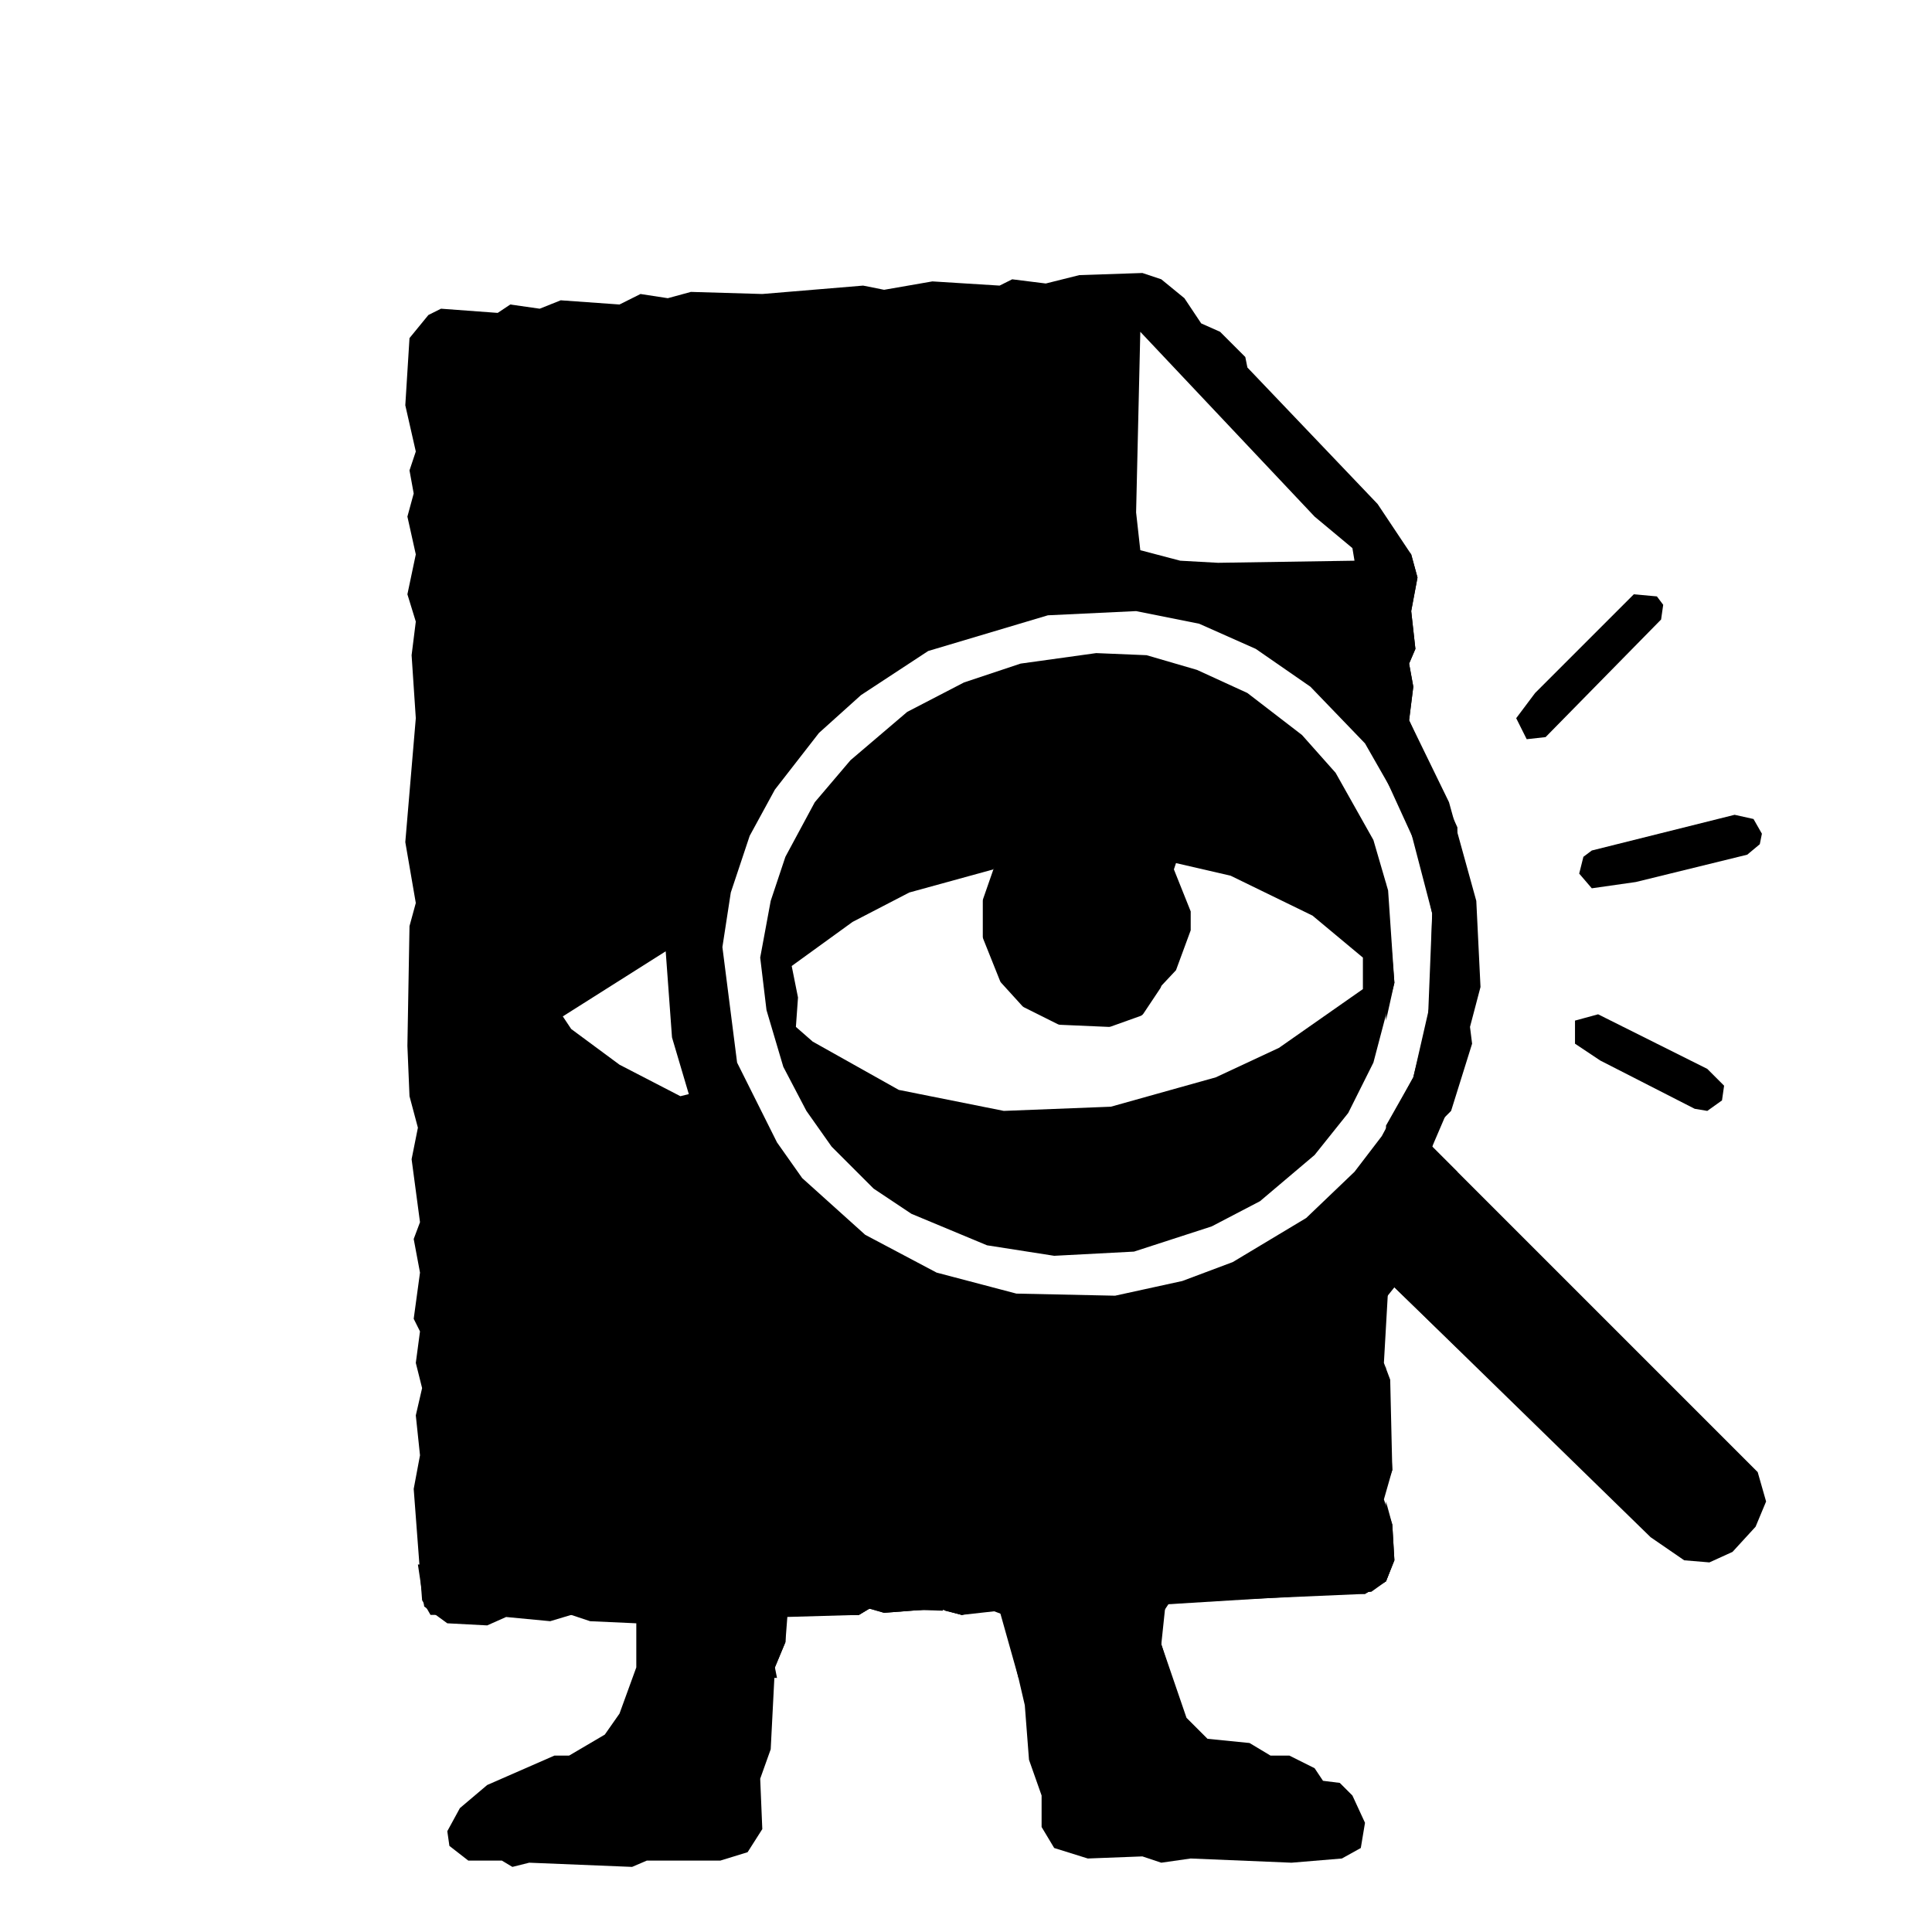
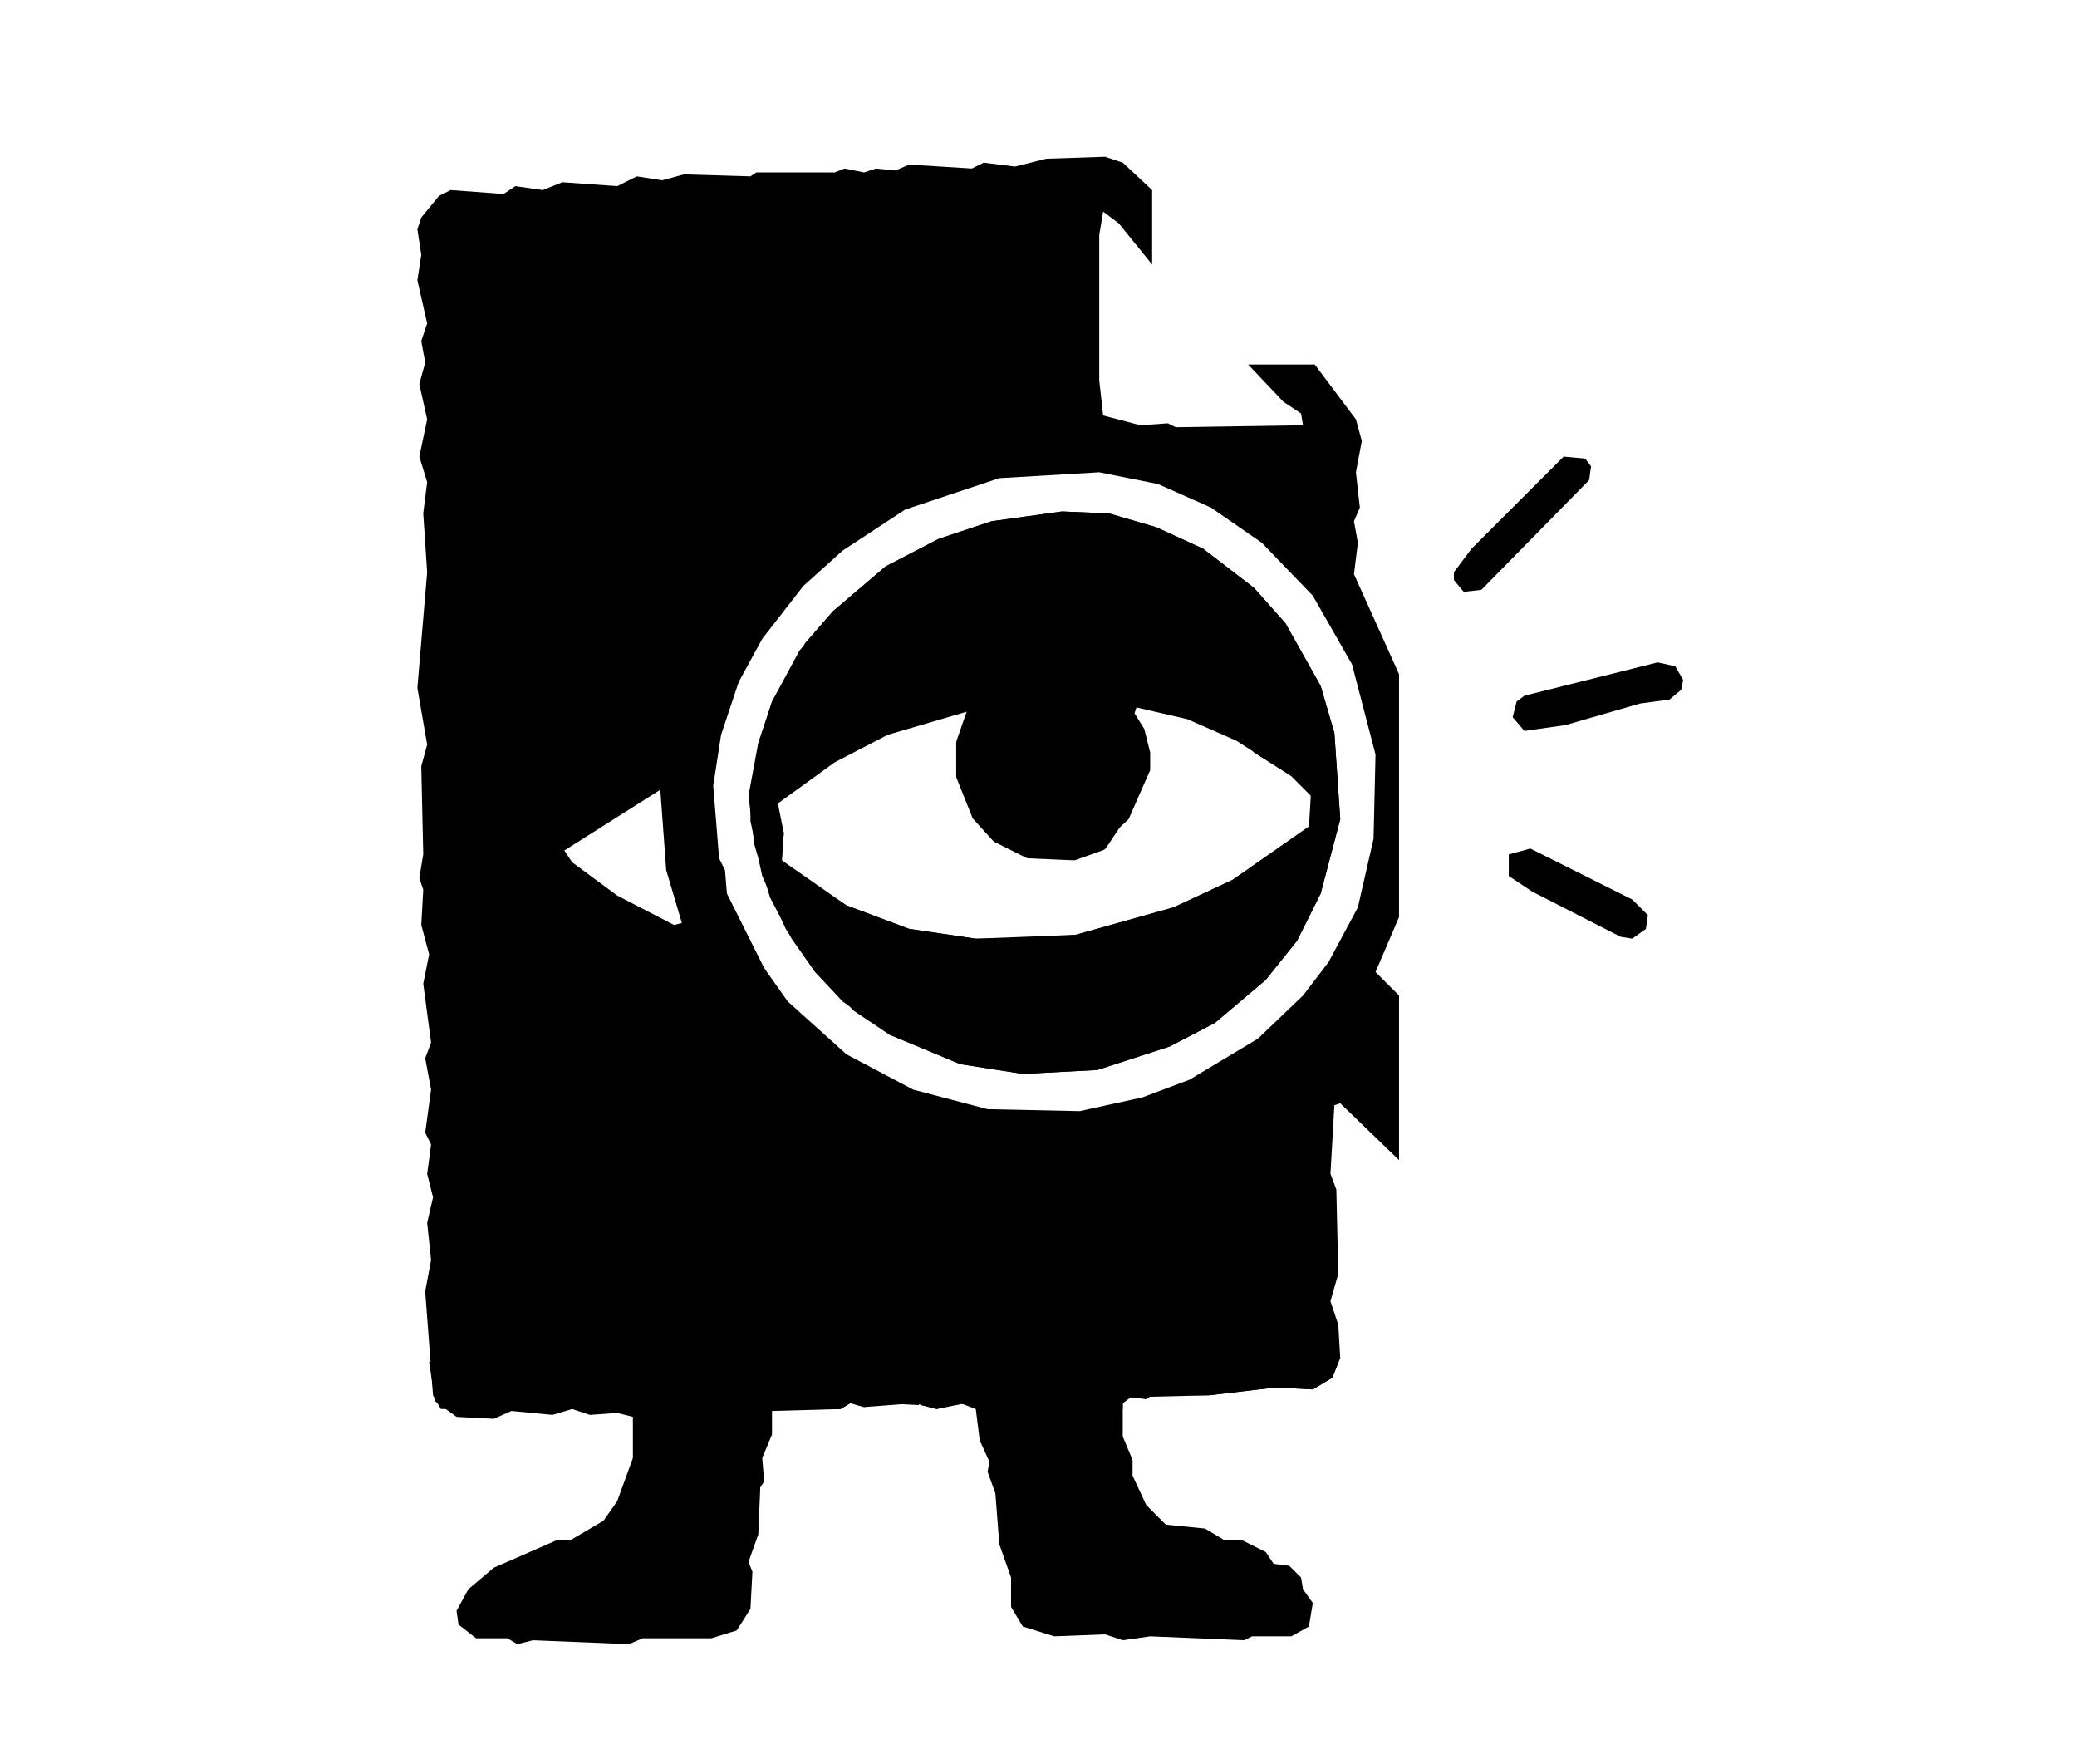
- <svg xmlns="http://www.w3.org/2000/svg" viewBox="170 130 920 920">
-   <style>.ink{fill:currentColor}#pupil{stroke:currentColor;stroke-width:6;stroke-linejoin:round}</style>
-   <path id="body" class="ink" fill-rule="evenodd" clip-rule="evenodd" d="M 716 442 L 692 441 L 656 446 L 629 455 L 602 469 L 575 492 L 558 512 L 544 538 L 537 559 L 532 586 L 535 611 L 543 638 L 554 659 L 566 676 L 586 696 L 604 708 L 640 723 L 672 728 L 710 726 L 747 714 L 770 702 L 796 680 L 812 660 L 824 636 L 834 598 L 831 554 L 824 530 L 806 498 L 790 480 L 764 460 L 740 449 Z M 547 590 L 576 569 L 603 555 L 643 544 L 652 531 L 667 519 L 687 516 L 699 520 L 712 531 L 724 554 L 726 580 L 721 599 L 715 608 L 730 592 L 737 573 L 737 564 L 729 544 L 730 541 L 756 547 L 795 566 L 819 586 L 819 601 L 779 629 L 749 643 L 699 657 L 648 659 L 598 649 L 557 626 L 549 619 L 550 605 Z M 723 263 L 714 260 L 684 261 L 668 265 L 652 263 L 646 266 L 614 264 L 591 268 L 581 266 L 533 270 L 499 269 L 488 272 L 475 270 L 465 275 L 437 273 L 427 277 L 413 275 L 407 279 L 380 277 L 374 280 L 365 291 L 363 323 L 368 345 L 365 354 L 367 365 L 364 376 L 368 394 L 364 413 L 368 426 L 366 442 L 368 472 L 363 531 L 368 560 L 365 571 L 364 628 L 365 652 L 369 667 L 366 682 L 370 712 L 367 720 L 370 736 L 367 758 L 370 764 L 368 779 L 371 791 L 368 804 L 370 823 L 367 839 L 371 892 L 375 899 L 579 899 L 584 896 L 591 898 L 617 896 L 628 899 L 640 896 L 648 899 L 723 899 L 727 893 L 801 888 L 820 889 L 830 883 L 834 873 L 833 856 L 829 844 L 833 830 L 832 787 L 829 779 L 831 744 L 834 743 L 864 772 L 864 688 L 852 676 L 864 648 L 864 524 L 841 473 L 843 457 L 841 446 L 844 439 L 842 421 L 845 405 L 842 394 L 826 370 L 764 305 L 763 300 L 751 288 L 742 284 L 734 272 Z M 438 614 L 487 583 L 490 624 L 498 651 L 494 652 L 465 637 L 442 620 Z M 741 427 L 768 439 L 794 457 L 820 484 L 840 519 L 852 565 L 851 608 L 843 643 L 828 671 L 815 688 L 792 710 L 757 731 L 733 740 L 701 747 L 654 746 L 616 736 L 582 718 L 552 691 L 540 674 L 521 636 L 514 581 L 518 555 L 527 528 L 539 506 L 560 479 L 580 461 L 612 440 L 669 423 L 711 421 Z M 713 288 L 796 376 L 814 391 L 815 397 L 750 398 L 732 397 L 713 392 L 711 374 Z" />
-   <path id="pupil" class="ink" d="M 677 517 L 659 525 L 649 536 L 641 559 L 641 576 L 649 596 L 659 607 L 675 615 L 698 616 L 712 611 L 720 599 L 725 580 L 724 558 L 718 541 L 704 524 L 691 518 Z" />
-   <path id="leg-left" class="ink" d="M 384 1009 L 393 1016 L 409 1016 L 414 1019 L 422 1017 L 471 1019 L 478 1016 L 513 1016 L 526 1012 L 533 1001 L 532 977 L 537 963 L 539 924 L 544 912 L 544 900 L 579 899 L 584 896 L 619 897 L 619 875 L 369 875 L 372 895 L 383 903 L 402 904 L 411 900 L 432 902 L 442 899 L 451 902 L 473 903 L 473 924 L 465 946 L 458 956 L 441 966 L 434 966 L 402 980 L 389 991 L 383 1002 Z" />
-   <path id="leg-right" class="ink" d="M 620 875 L 620 897 L 628 899 L 643 896 L 648 899 L 658 942 L 660 968 L 666 985 L 666 1000 L 672 1010 L 688 1015 L 714 1014 L 723 1017 L 737 1015 L 785 1017 L 809 1015 L 818 1010 L 820 998 L 814 985 L 808 979 L 800 978 L 796 972 L 784 966 L 775 966 L 765 960 L 745 958 L 735 948 L 723 913 L 723 896 L 727 893 L 820 889 L 830 883 L 833 875 Z" />
-   <path id="prop-magnifier" class="ink" d="M 833 856 L 830 845 L 829 875 L 500 875 L 500 929 L 540 929 L 539 924 L 544 912 L 545 899 L 579 899 L 584 896 L 591 898 L 617 896 L 628 899 L 646 897 L 655 929 L 728 929 L 723 913 L 725 894 L 823 888 L 830 883 L 834 873 Z M 830 780 L 830 838 L 833 830 Z M 920 616 L 920 627 L 932 635 L 977 658 L 983 659 L 990 654 L 991 647 L 983 639 L 931 613 Z M 830 550 L 830 616 L 834 598 Z M 1009 527 L 1005 520 L 996 518 L 928 535 L 924 538 L 922 546 L 928 553 L 949 550 L 1002 537 L 1008 532 Z M 959 414 L 948 413 L 901 460 L 892 472 L 897 482 L 906 481 L 961 425 L 962 418 Z M 830 380 L 830 501 L 846 536 L 852 565 L 850 615 L 843 643 L 830 666 L 830 773 L 830 748 L 834 743 L 956 862 L 972 873 L 984 874 L 995 869 L 1006 857 L 1011 845 L 1007 831 L 852 676 L 855 665 L 861 659 L 871 627 L 870 619 L 875 600 L 873 559 L 860 512 L 841 473 L 843 457 L 841 446 L 844 439 L 842 421 L 845 405 L 842 394 Z" />
+ <svg xmlns="http://www.w3.org/2000/svg" viewBox="150 180 1060 900">
+   <style>.ink{fill:currentColor}.line{stroke:currentColor;stroke-width:28;stroke-linecap:round;stroke-linejoin:round;fill:none}.i-lid{transform-box:fill-box;transform-origin:50% 0;transform:scaleY(0)}</style>
+   <g class="i-figure">
+     <path class="ink i-body" fill-rule="evenodd" d="M 716 442 L 692 441 L 656 446 L 629 455 L 602 469 L 575 492 L 561 508 L 544 538 L 540 551 L 568 536 L 611 526 L 642 523 L 702 525 L 743 533 L 766 542 L 778 549 L 790 564 L 809 576 L 819 586 L 818 602 L 779 629 L 749 643 L 699 657 L 648 659 L 614 654 L 582 642 L 557 626 L 549 619 L 550 605 L 547 594 L 533 582 L 533 599 L 539 627 L 551 654 L 566 676 L 580 691 L 604 708 L 640 723 L 672 728 L 710 726 L 747 714 L 770 702 L 796 680 L 812 660 L 824 636 L 834 598 L 831 554 L 824 530 L 806 498 L 790 480 L 764 460 L 740 449 Z M 723 263 L 714 260 L 684 261 L 668 265 L 652 263 L 646 266 L 614 264 L 607 267 L 597 266 L 591 268 L 581 266 L 576 268 L 536 268 L 533 270 L 499 269 L 488 272 L 475 270 L 465 275 L 437 273 L 427 277 L 413 275 L 407 279 L 380 277 L 374 280 L 365 291 L 363 297 L 365 310 L 363 323 L 368 345 L 365 354 L 367 365 L 364 376 L 368 394 L 364 413 L 368 426 L 366 442 L 368 472 L 363 531 L 368 560 L 365 571 L 366 616 L 364 628 L 366 634 L 365 652 L 369 667 L 366 682 L 370 712 L 367 720 L 370 736 L 367 758 L 370 764 L 368 779 L 371 791 L 368 804 L 370 823 L 367 839 L 371 892 L 375 899 L 579 899 L 584 896 L 591 898 L 617 896 L 628 899 L 640 896 L 648 899 L 723 899 L 723 896 L 727 893 L 767 892 L 801 888 L 820 889 L 830 883 L 834 873 L 833 856 L 829 844 L 833 830 L 832 787 L 829 779 L 831 744 L 834 743 L 864 772 L 864 688 L 852 676 L 864 648 L 864 524 L 841 473 L 843 457 L 841 446 L 844 439 L 842 421 L 845 405 L 842 394 L 821 366 L 787 366 L 805 385 L 814 391 L 815 397 L 750 398 L 746 396 L 732 397 L 713 392 L 711 374 L 711 300 L 713 288 L 721 294 L 738 315 L 738 277 Z M 438 614 L 487 583 L 490 624 L 498 651 L 494 652 L 465 637 L 442 620 Z M 741 427 L 768 439 L 794 457 L 820 484 L 840 519 L 852 565 L 851 608 L 843 643 L 828 671 L 815 688 L 792 710 L 757 731 L 733 740 L 701 747 L 654 746 L 616 736 L 582 718 L 552 691 L 540 674 L 521 636 L 520 624 L 517 618 L 514 581 L 518 555 L 527 528 L 539 506 L 560 479 L 580 461 L 612 440 L 660 424 L 711 421 Z" />
+     <path class="ink i-pupil" stroke="currentColor" stroke-width="6" stroke-linejoin="round" d="M 677 517 L 659 525 L 649 536 L 641 559 L 641 576 L 649 596 L 659 607 L 675 615 L 698 616 L 712 611 L 720 599 L 725 580 L 724 558 L 718 541 L 704 524 L 691 518 Z" />
+   </g>
+   <path class="ink i-leg-left" d="M 384 1009 L 393 1016 L 409 1016 L 414 1019 L 422 1017 L 471 1019 L 478 1016 L 513 1016 L 526 1012 L 533 1001 L 534 982 L 532 977 L 537 963 L 538 939 L 540 936 L 539 924 L 544 912 L 544 900 L 579 899 L 584 896 L 591 898 L 599 896 L 619 897 L 619 875 L 369 875 L 372 895 L 383 903 L 402 904 L 411 900 L 432 902 L 442 899 L 451 902 L 465 901 L 473 903 L 473 924 L 465 946 L 458 956 L 441 966 L 434 966 L 402 980 L 389 991 L 383 1002 Z" />
+   <path class="ink i-leg-right" d="M 620 875 L 620 897 L 628 899 L 643 896 L 648 899 L 650 915 L 655 926 L 654 931 L 658 942 L 660 968 L 666 985 L 666 1000 L 672 1010 L 688 1015 L 714 1014 L 723 1017 L 737 1015 L 785 1017 L 789 1015 L 809 1015 L 818 1010 L 820 998 L 815 991 L 814 985 L 808 979 L 800 978 L 796 972 L 784 966 L 775 966 L 765 960 L 745 958 L 735 948 L 728 933 L 728 925 L 723 913 L 723 896 L 727 893 L 735 894 L 738 892 L 767 892 L 801 888 L 820 889 L 830 883 L 833 875 Z" />
+   <path class="ink i-prop-magnifier" d="M 920 616 L 920 627 L 932 635 L 977 658 L 983 659 L 990 654 L 991 647 L 983 639 L 931 613 Z M 1009 527 L 1005 520 L 996 518 L 928 535 L 924 538 L 922 546 L 928 553 L 949 550 L 987 539 L 1002 537 L 1008 532 Z M 716 442 L 692 441 L 656 446 L 629 455 L 602 469 L 575 492 L 558 512 L 544 538 L 537 559 L 532 586 L 535 611 L 543 638 L 554 659 L 566 676 L 586 696 L 604 708 L 640 723 L 672 728 L 710 726 L 747 714 L 770 702 L 796 680 L 812 660 L 824 636 L 834 598 L 831 554 L 824 530 L 806 498 L 790 480 L 764 460 L 740 449 Z M 819 586 L 819 601 L 779 629 L 749 643 L 699 657 L 677 659 L 648 659 L 614 654 L 582 642 L 549 619 L 550 605 L 547 590 L 576 569 L 603 555 L 644 543 L 647 546 L 641 559 L 640 570 L 645 589 L 659 607 L 675 615 L 686 617 L 702 615 L 712 611 L 726 598 L 737 573 L 737 564 L 734 552 L 729 544 L 730 541 L 756 547 L 781 558 L 809 576 Z M 959 414 L 948 413 L 901 460 L 892 472 L 892 476 L 897 482 L 906 481 L 961 425 L 962 418 Z" />
</svg>
